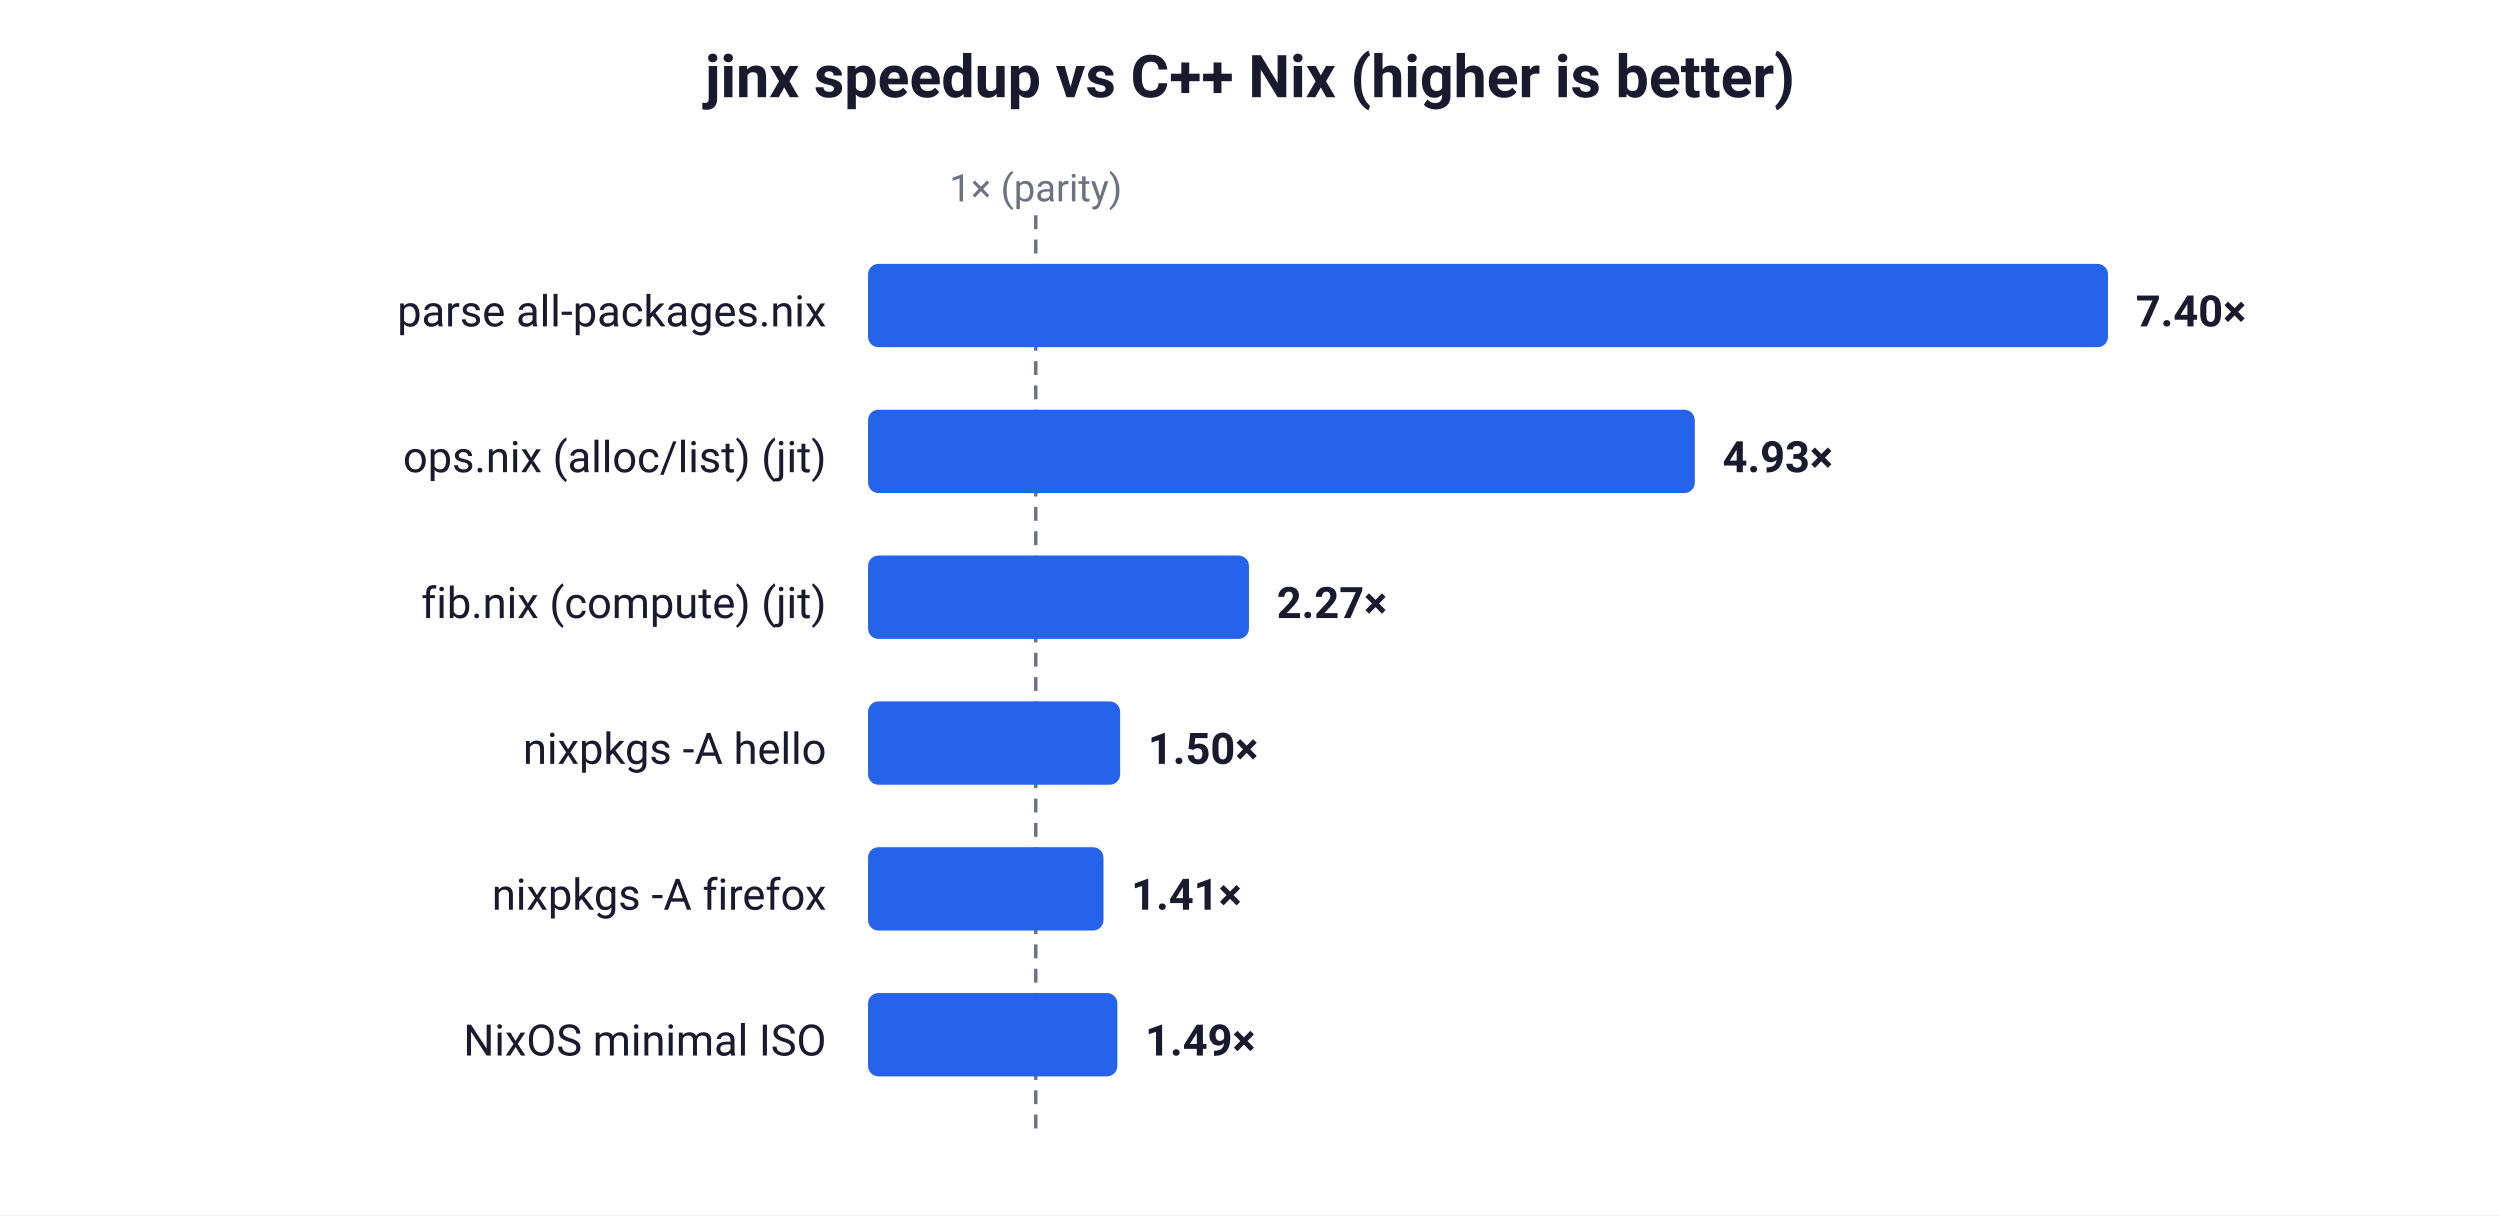
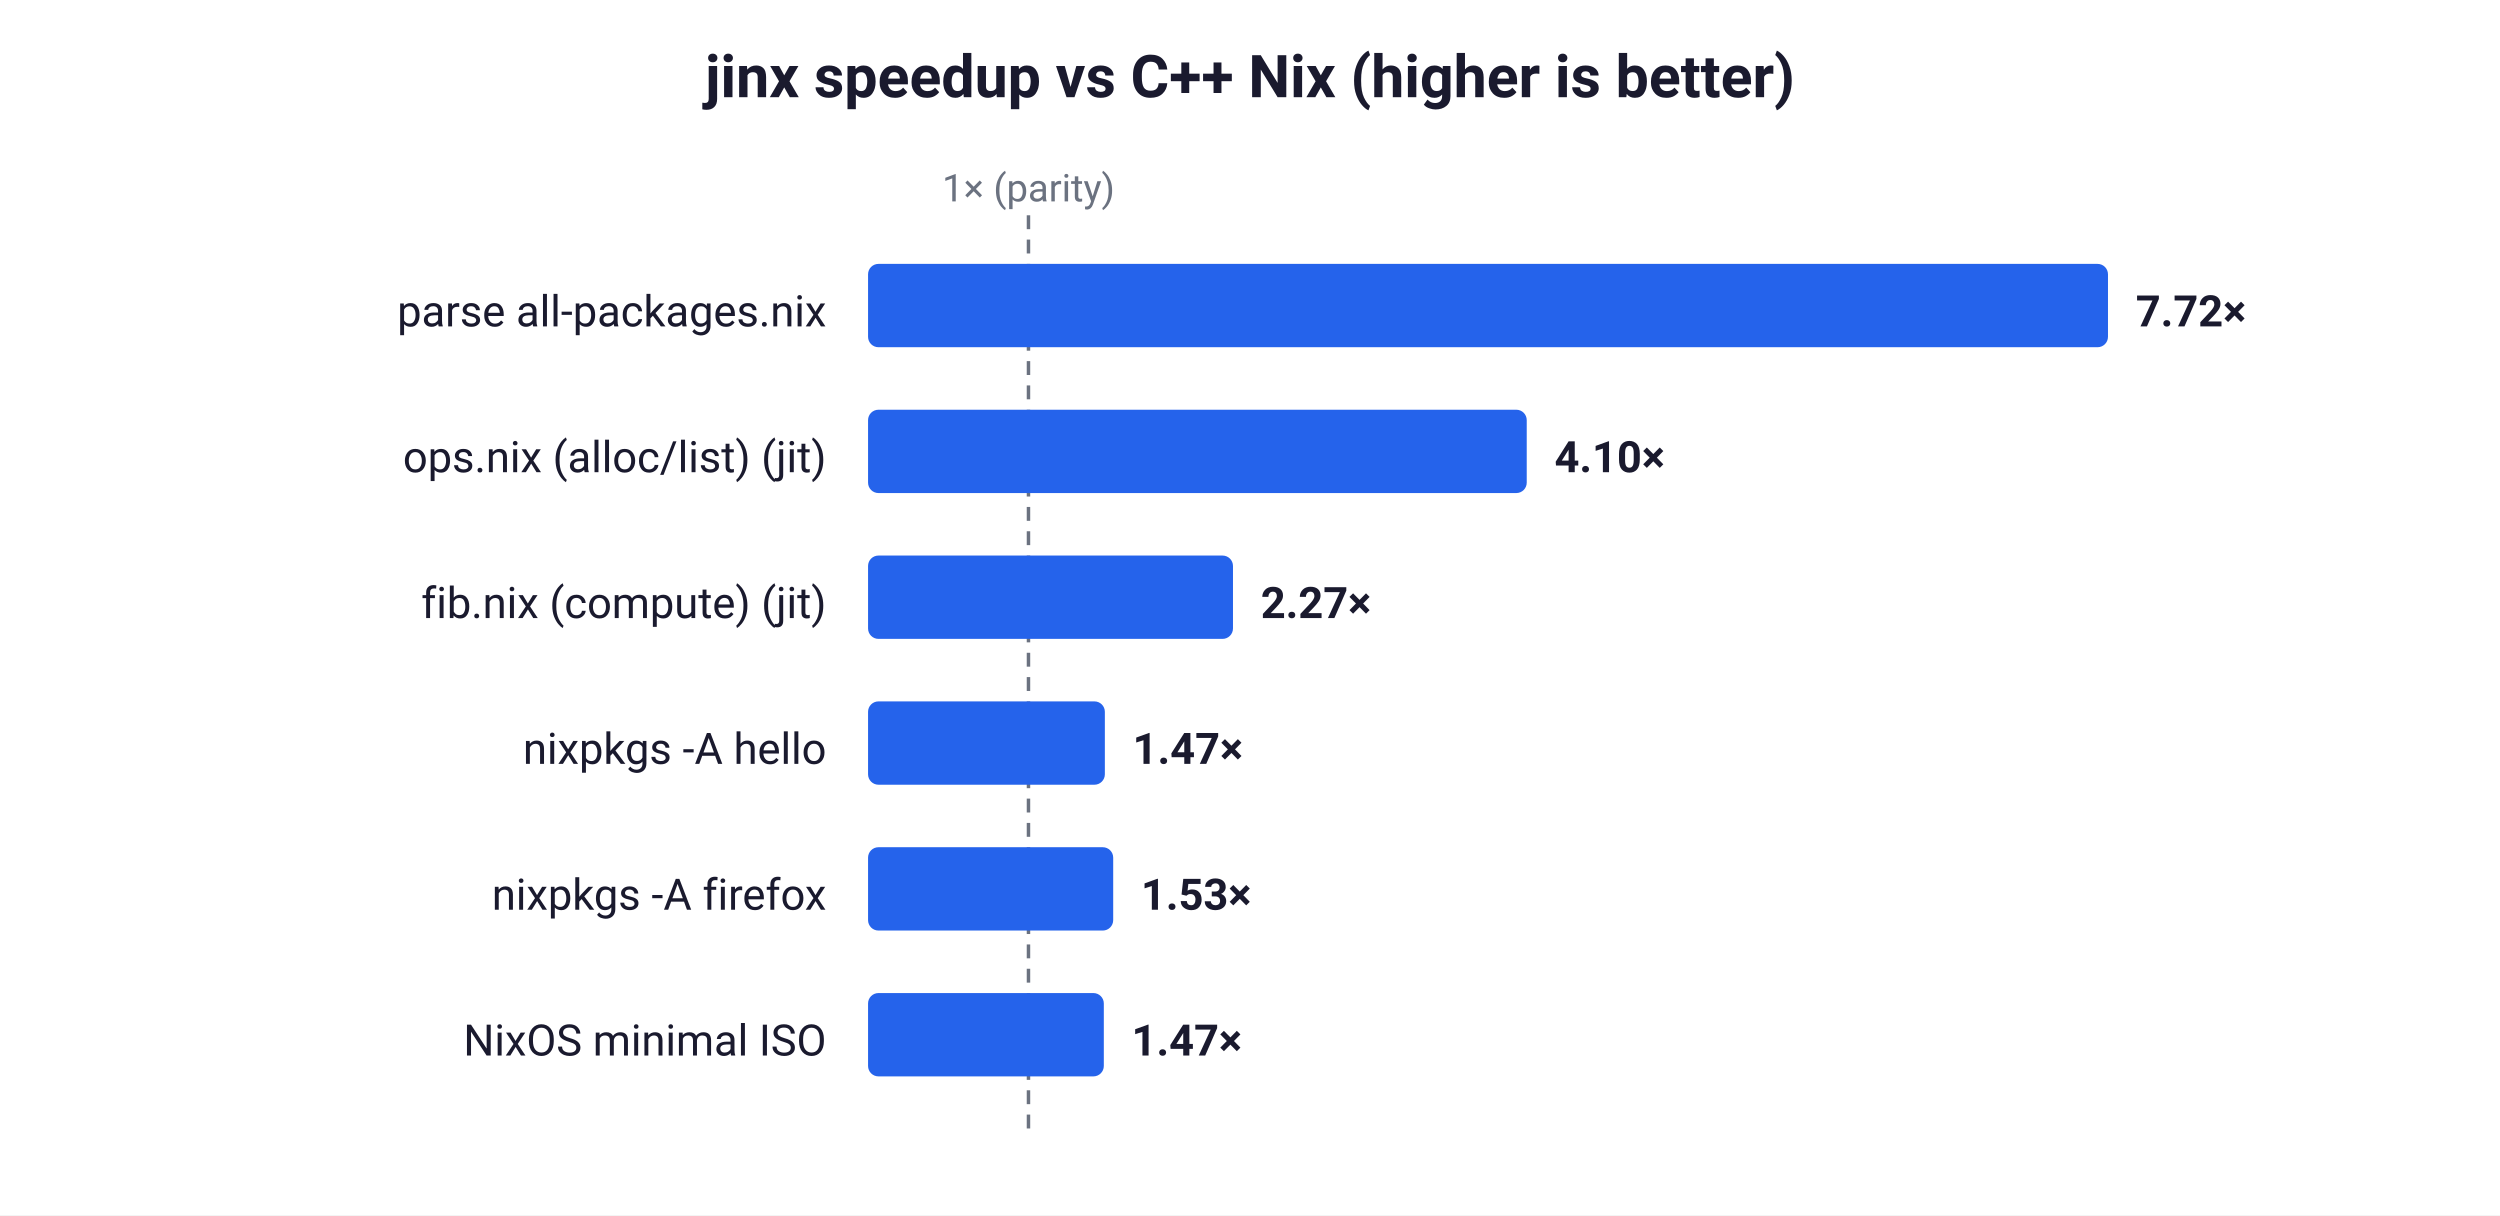
<svg xmlns="http://www.w3.org/2000/svg" width="720" height="350" viewBox="0 0 720 350" font-family="-apple-system,Segoe UI,Roboto,sans-serif" role="img" aria-labelledby="chart-title chart-description">
  <rect width="720" height="350" fill="#ffffff" />
  <text x="360.0" y="28" text-anchor="middle" font-size="17" font-weight="700" fill="#1a1a2e">jinx speedup vs C++ Nix (higher is better)</text>
-   <line x1="298.3" y1="62" x2="298.3" y2="326" stroke="#6b7280" stroke-dasharray="4 3" stroke-width="1" />
-   <text x="298.3" y="58.0" text-anchor="middle" font-size="11" font-weight="400" fill="#6b7280">1× (parity)</text>
+   <line x1="296.2" y1="62" x2="296.2" y2="326" stroke="#6b7280" stroke-dasharray="4 3" stroke-width="1" />
+   <text x="296.2" y="58.0" text-anchor="middle" font-size="11" font-weight="400" fill="#6b7280">1× (parity)</text>
  <text x="238.0" y="94.0" text-anchor="end" font-size="12.5" font-weight="400" fill="#1a1a2e">parse all-packages.nix</text>
  <rect x="250.0" y="76.0" width="357.1" height="24.0" rx="3" fill="#2563eb" />
-   <text x="615.1" y="94.0" text-anchor="start" font-size="12.5" font-weight="700" fill="#1a1a2e">7.40×</text>
+   <text x="615.1" y="94.0" text-anchor="start" font-size="12.5" font-weight="700" fill="#1a1a2e">7.72×</text>
  <text x="238.0" y="136.0" text-anchor="end" font-size="12.5" font-weight="400" fill="#1a1a2e">ops.nix (alloc/list) (jit)</text>
-   <rect x="250.0" y="118.0" width="238.1" height="24.0" rx="3" fill="#2563eb" />
-   <text x="496.1" y="136.0" text-anchor="start" font-size="12.5" font-weight="700" fill="#1a1a2e">4.93×</text>
+   <rect x="250.0" y="118.0" width="189.7" height="24.0" rx="3" fill="#2563eb" />
+   <text x="447.7" y="136.0" text-anchor="start" font-size="12.5" font-weight="700" fill="#1a1a2e">4.10×</text>
  <text x="238.0" y="178.0" text-anchor="end" font-size="12.5" font-weight="400" fill="#1a1a2e">fib.nix (compute) (jit)</text>
-   <rect x="250.0" y="160.0" width="109.7" height="24.0" rx="3" fill="#2563eb" />
-   <text x="367.7" y="178.0" text-anchor="start" font-size="12.5" font-weight="700" fill="#1a1a2e">2.27×</text>
+   <rect x="250.0" y="160.0" width="105.1" height="24.0" rx="3" fill="#2563eb" />
+   <text x="363.1" y="178.0" text-anchor="start" font-size="12.5" font-weight="700" fill="#1a1a2e">2.27×</text>
  <text x="238.0" y="220.0" text-anchor="end" font-size="12.5" font-weight="400" fill="#1a1a2e">nixpkgs -A hello</text>
-   <rect x="250.0" y="202.0" width="72.6" height="24.0" rx="3" fill="#2563eb" />
-   <text x="330.6" y="220.0" text-anchor="start" font-size="12.5" font-weight="700" fill="#1a1a2e">1.50×</text>
+   <rect x="250.0" y="202.0" width="68.2" height="24.0" rx="3" fill="#2563eb" />
+   <text x="326.2" y="220.0" text-anchor="start" font-size="12.5" font-weight="700" fill="#1a1a2e">1.47×</text>
  <text x="238.0" y="262.0" text-anchor="end" font-size="12.5" font-weight="400" fill="#1a1a2e">nixpkgs -A firefox</text>
-   <rect x="250.0" y="244.0" width="67.8" height="24.0" rx="3" fill="#2563eb" />
-   <text x="325.8" y="262.0" text-anchor="start" font-size="12.5" font-weight="700" fill="#1a1a2e">1.41×</text>
+   <rect x="250.0" y="244.0" width="70.6" height="24.0" rx="3" fill="#2563eb" />
+   <text x="328.6" y="262.0" text-anchor="start" font-size="12.5" font-weight="700" fill="#1a1a2e">1.53×</text>
  <text x="238.0" y="304.0" text-anchor="end" font-size="12.5" font-weight="400" fill="#1a1a2e">NixOS minimal ISO</text>
-   <rect x="250.0" y="286.0" width="71.8" height="24.0" rx="3" fill="#2563eb" />
-   <text x="329.8" y="304.0" text-anchor="start" font-size="12.5" font-weight="700" fill="#1a1a2e">1.49×</text>
+   <rect x="250.0" y="286.0" width="67.9" height="24.0" rx="3" fill="#2563eb" />
+   <text x="325.9" y="304.0" text-anchor="start" font-size="12.5" font-weight="700" fill="#1a1a2e">1.47×</text>
</svg>
